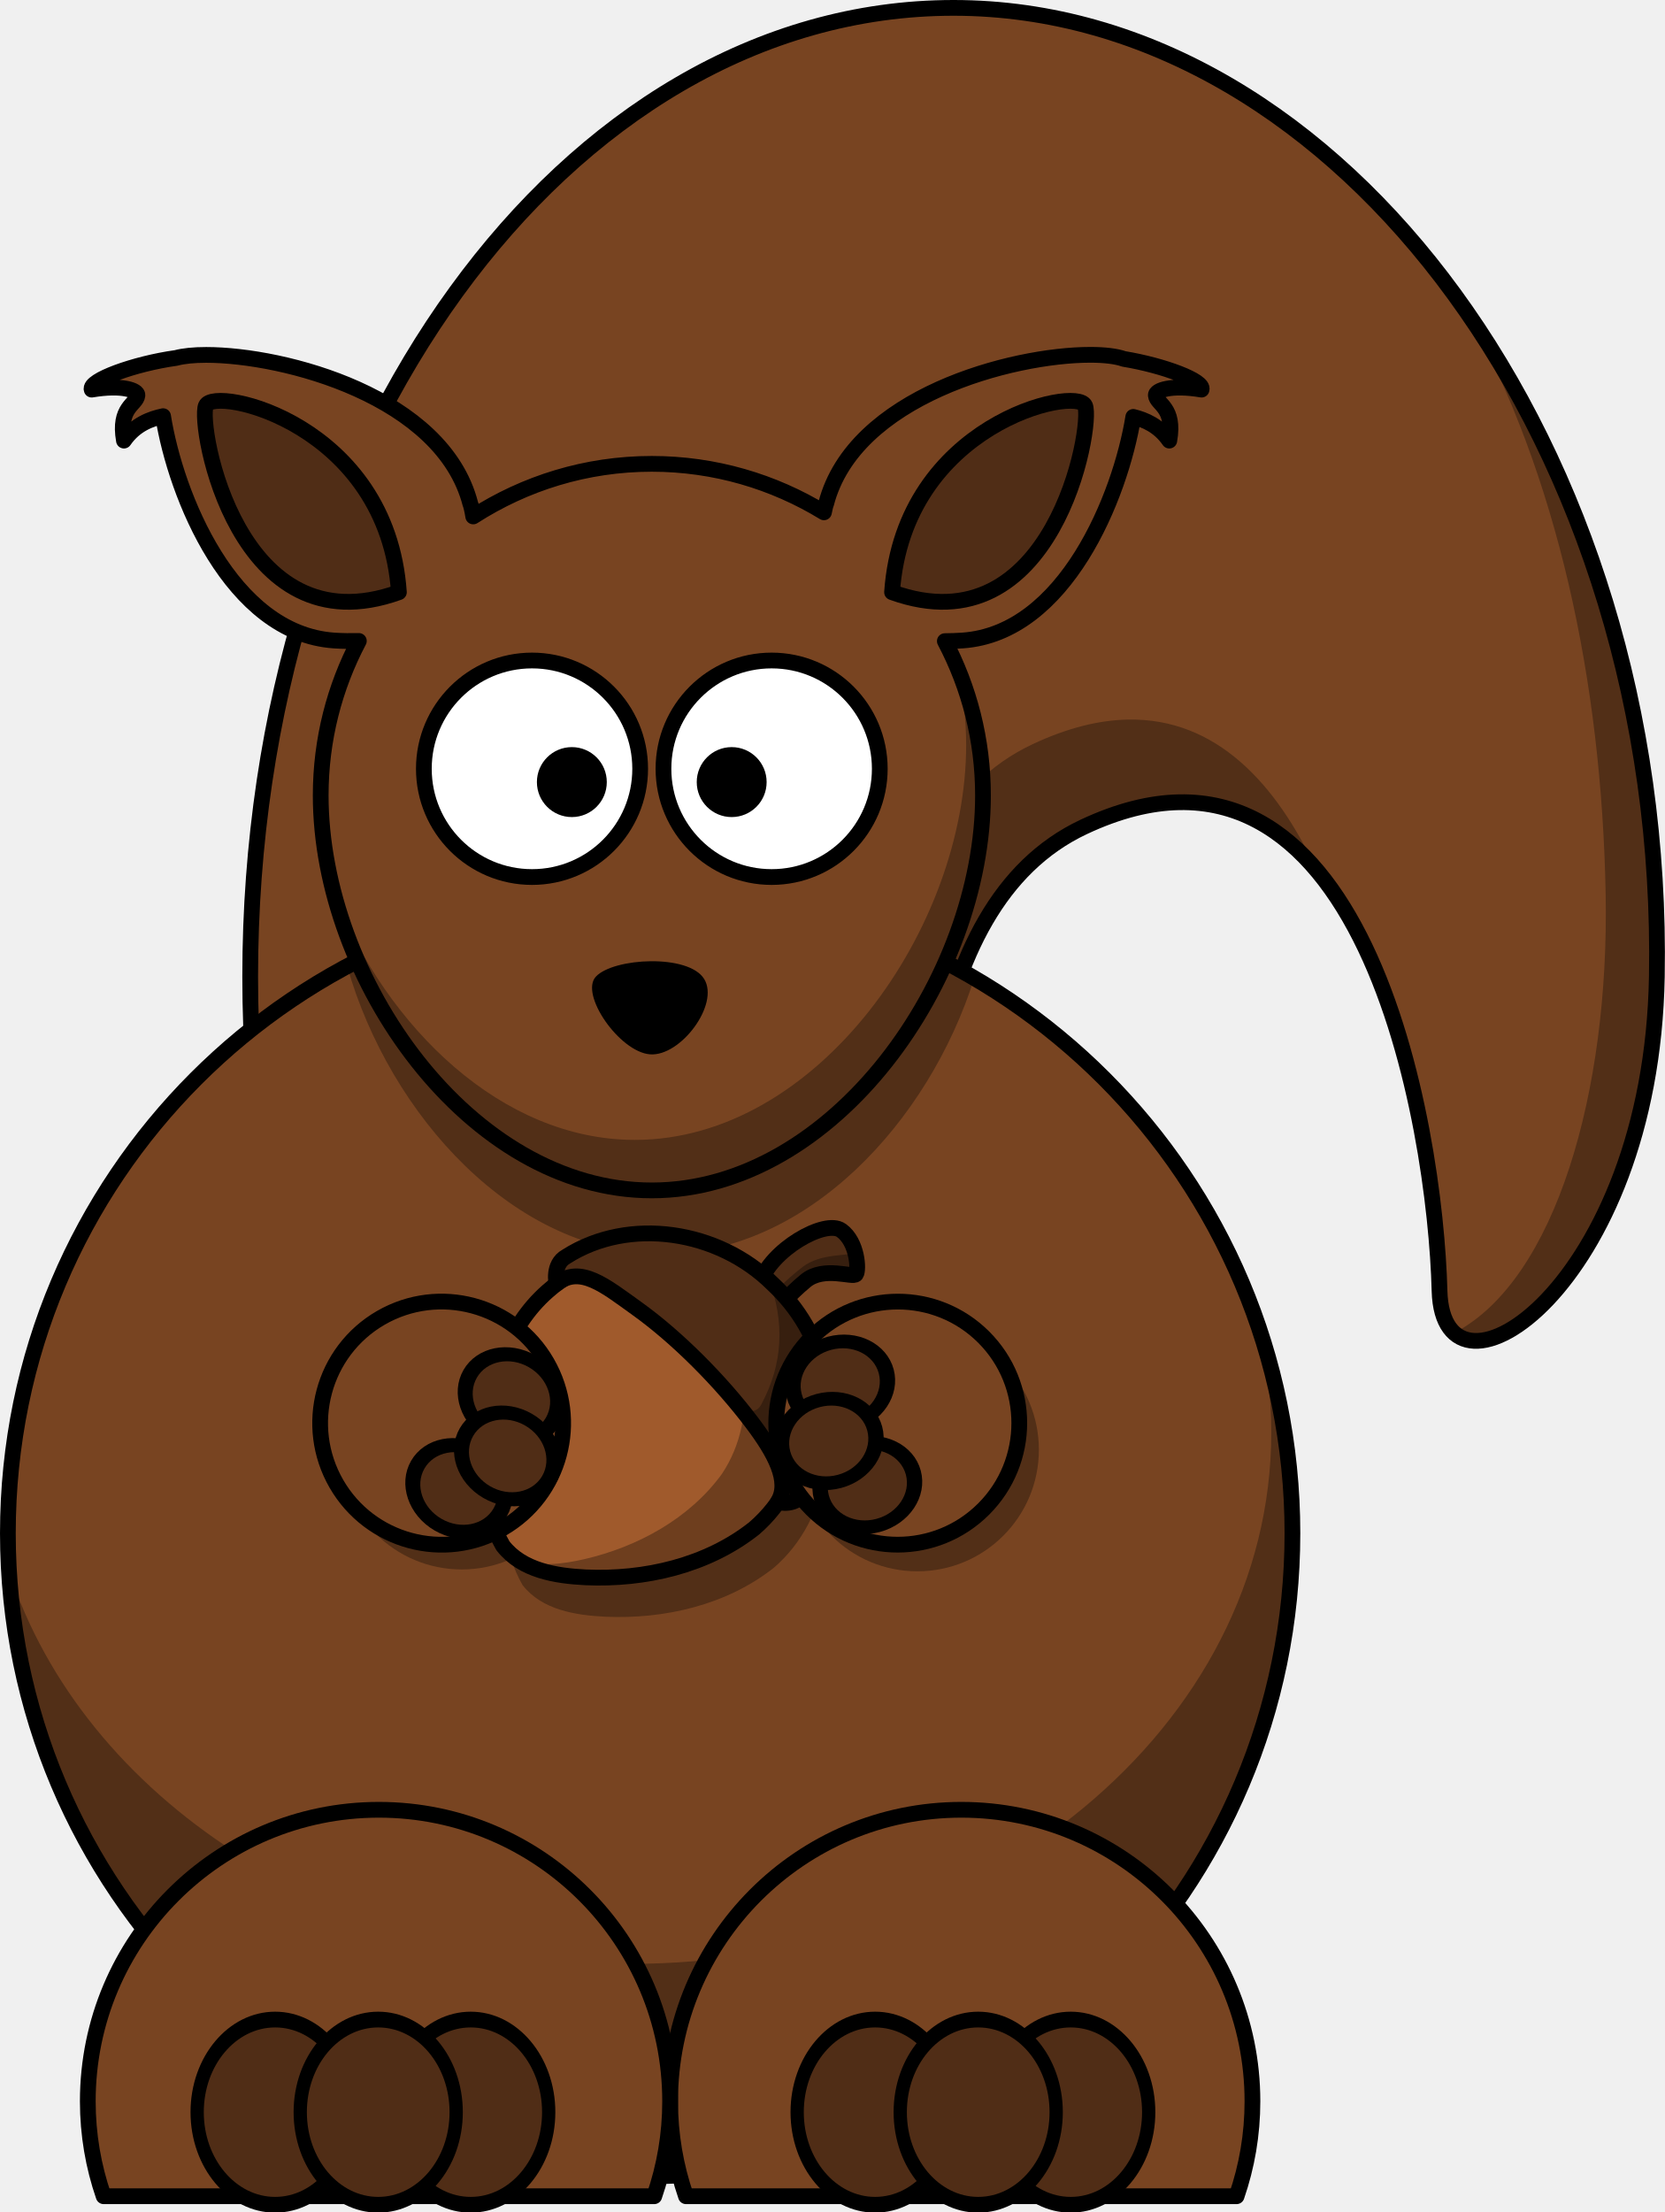
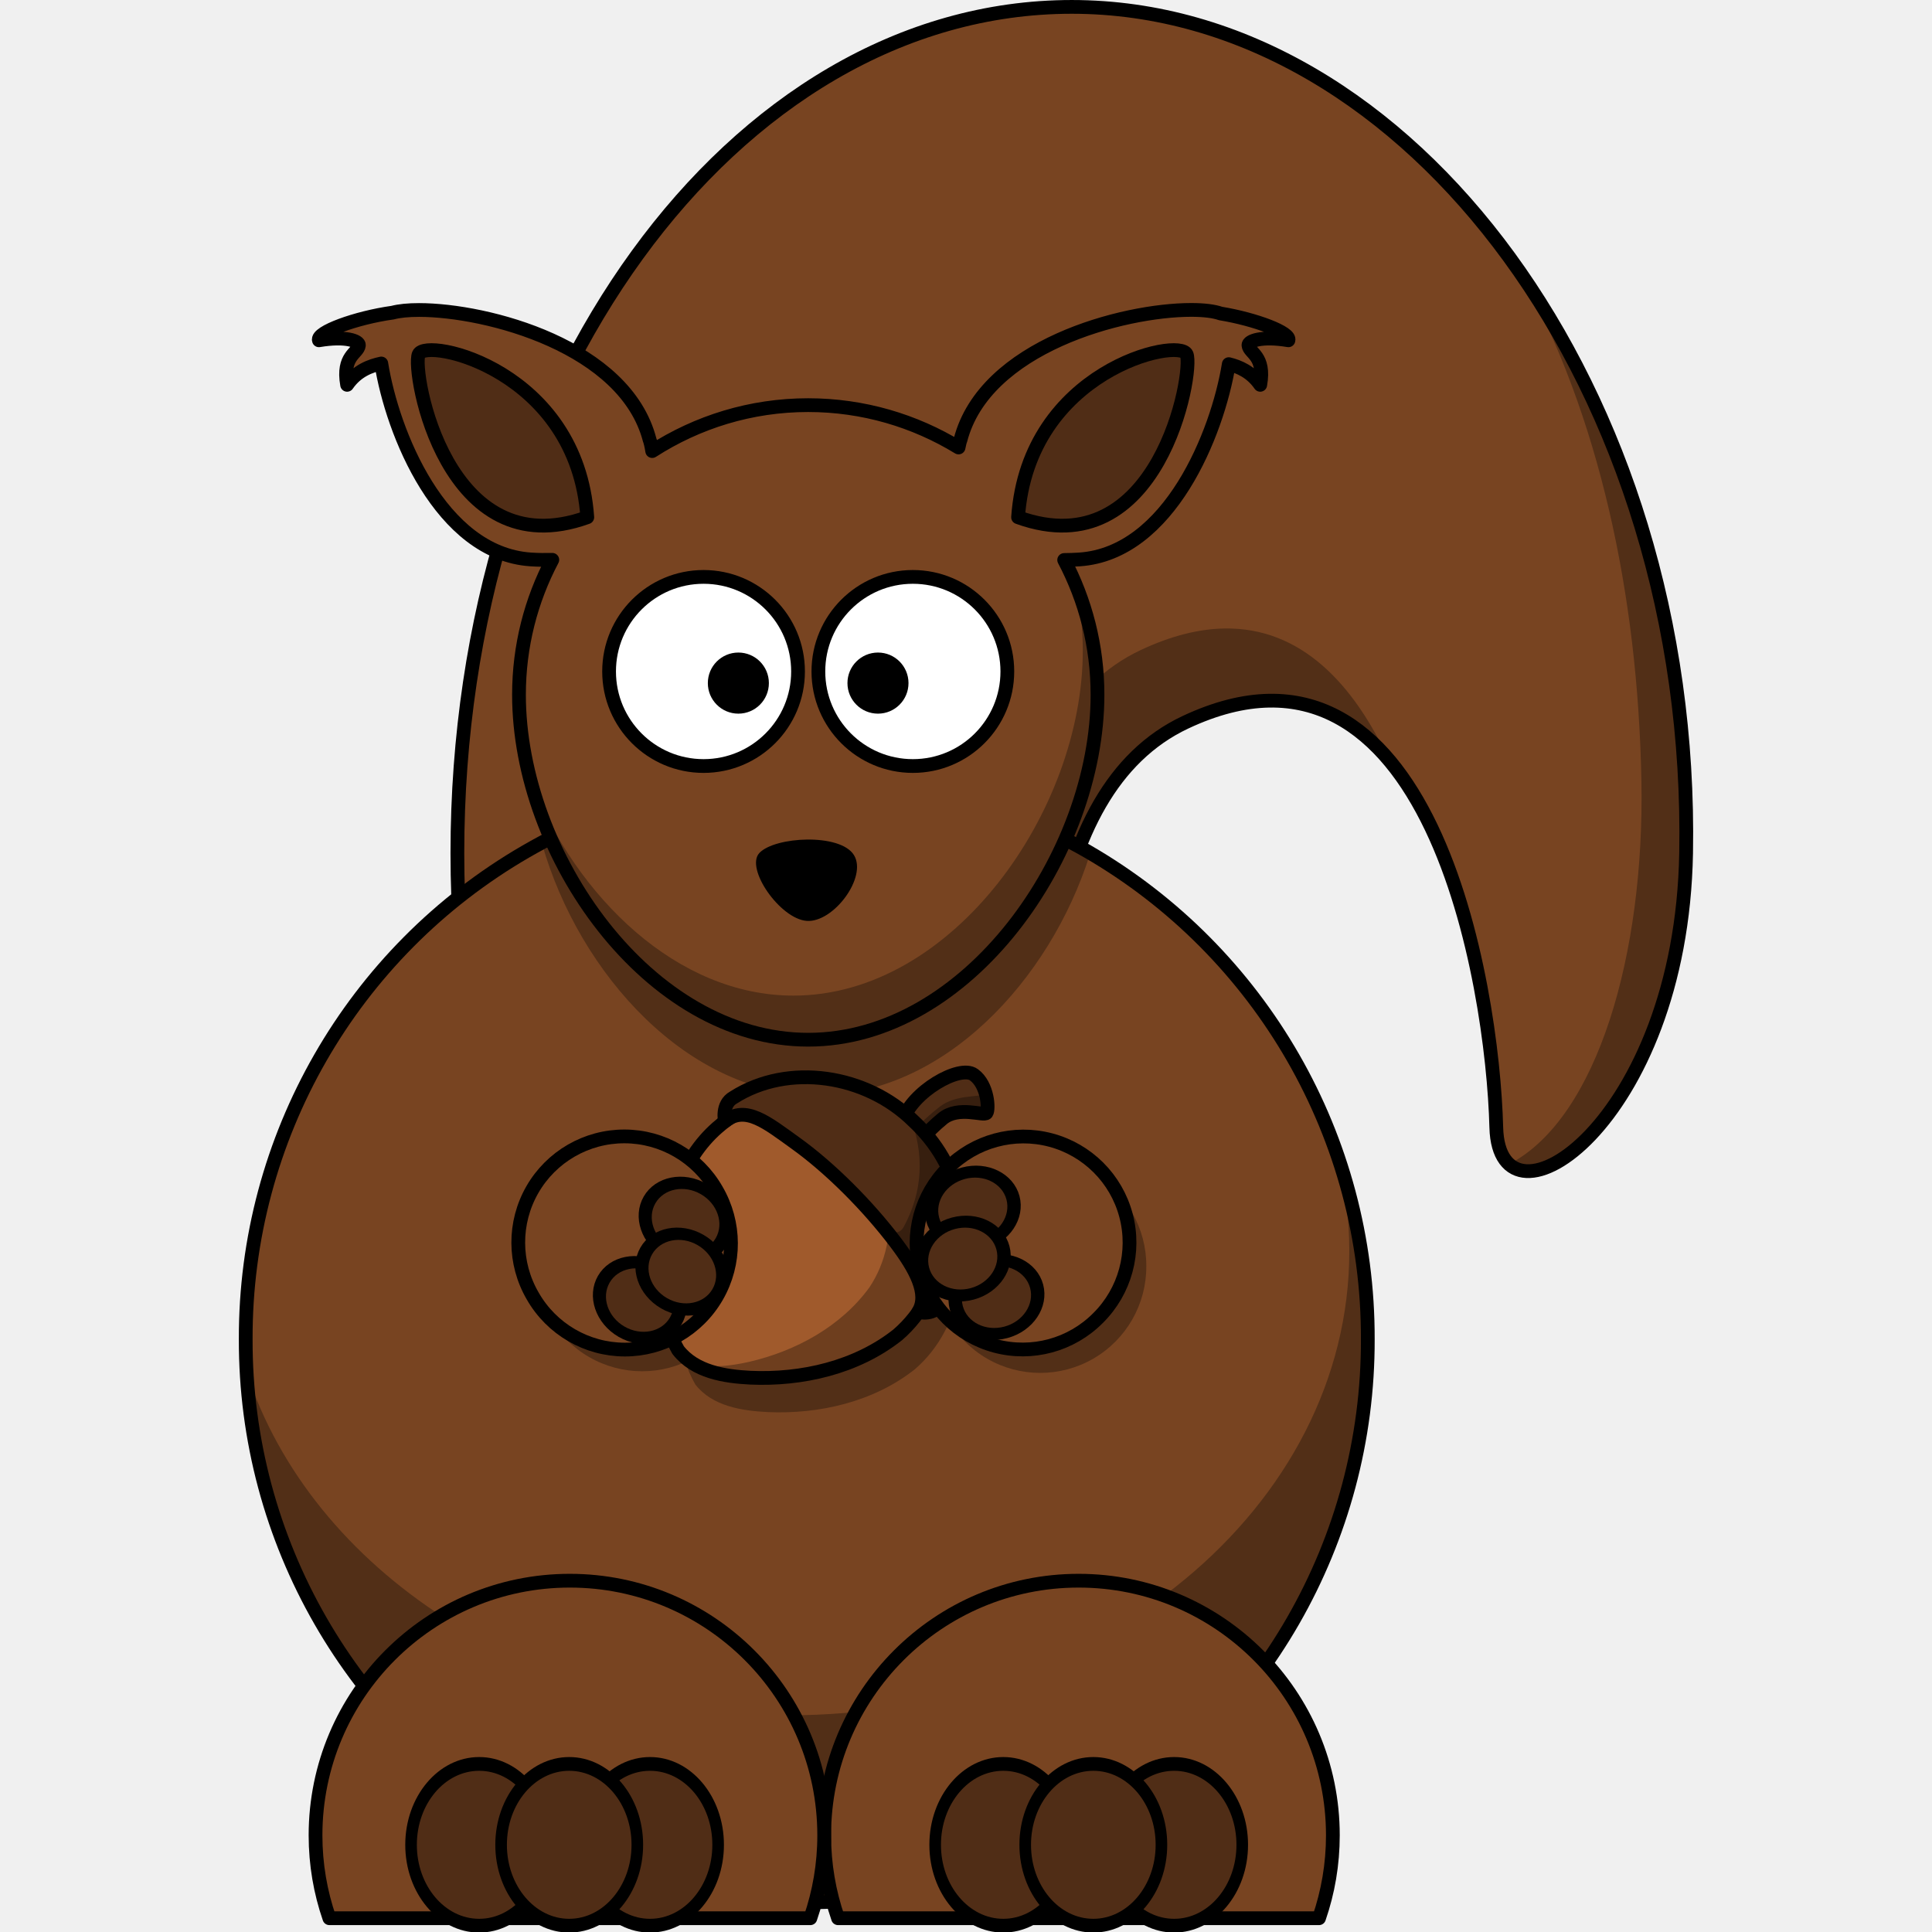
- <svg xmlns="http://www.w3.org/2000/svg" version="1.0" width="422.919" height="561.827" id="svg2">
+ <svg xmlns="http://www.w3.org/2000/svg" version="1.0" width="561.83" height="561.83" id="svg2">
  <defs id="defs4" />
-   <g transform="translate(-141.256,-219.7982)" id="layer1">
-     <path d="M 562.126,467.853 C 560.738,546.723 507.801,581.005 506.927,547.698 C 505.851,505.584 487.713,396.343 416.512,429.84 C 331.361,469.899 408.122,713.909 383.467,713.909 C 284.847,713.909 204.808,603.676 204.808,467.853 C 204.808,332.031 284.847,221.798 383.467,221.798 C 482.087,221.798 564.486,333.758 562.126,467.853 z" id="path3584" style="fill:#784421;fill-opacity:1;fill-rule:nonzero;stroke:#000000;stroke-width:4;stroke-linecap:round;stroke-linejoin:round;stroke-miterlimit:4;stroke-opacity:1" />
-     <path d="M 513.875,299.062 C 536.751,340.446 548.098,392.353 549.125,446.844 C 550.074,497.179 536.361,544.725 510.938,558.188 C 522.812,561.995 560.737,546.713 562.125,467.844 C 563.266,403.026 544.601,343.392 513.875,299.062 z M 427.781,402.562 C 420.469,402.699 412.4,404.657 403.5,408.844 C 318.349,448.903 395.124,692.906 370.469,692.906 C 319.677,692.906 273.82,663.665 241.281,616.75 C 273.927,675.774 325.476,713.906 383.469,713.906 C 408.124,713.906 331.349,469.903 416.5,429.844 C 442.897,417.425 462.011,424.625 475.656,440.75 C 465.476,418.792 450.177,402.145 427.781,402.562 z" id="path3604" style="fill:#000000;fill-opacity:0.314;fill-rule:nonzero;stroke:none;stroke-width:4;stroke-linecap:round;stroke-linejoin:round;stroke-miterlimit:4;stroke-opacity:1" />
-     <path d="M 513.69,561.965 A 121.498,121.498 0 1 1 270.694,561.965 A 121.498,121.498 0 1 1 513.69,561.965 z" transform="matrix(1.342838,0,0,1.344026,-220.2425,-146.0597)" id="path2385" style="fill:#784421;fill-opacity:1;fill-rule:nonzero;stroke:#000000;stroke-width:2.977;stroke-linecap:round;stroke-linejoin:round;stroke-miterlimit:4;stroke-dasharray:none;stroke-opacity:1" />
-     <path d="M 306.402,445.942 C 289.045,445.942 272.327,448.68 256.633,453.712 C 270.751,450.412 285.641,448.63 301.03,448.63 C 343.246,448.63 381.745,461.906 410.724,483.701 C 382.438,460.125 346.061,445.942 306.402,445.942 z M 460.912,556.656 C 463.053,565.376 464.185,574.38 464.185,583.621 C 464.185,658.138 391.09,718.611 301.03,718.611 C 225.719,718.611 162.301,676.33 143.541,618.901 C 148.542,704.549 219.583,772.54 306.402,772.54 C 396.462,772.54 469.557,699.381 469.557,609.241 C 469.557,590.851 466.52,573.155 460.912,556.656 z" id="path3276" style="fill:#000000;fill-opacity:0.314;fill-rule:nonzero;stroke:none;stroke-width:4;stroke-linecap:round;stroke-linejoin:round;stroke-miterlimit:4;stroke-dasharray:none;stroke-opacity:1" />
-     <path d="M 306.402,445.942 C 278.577,445.942 252.371,452.91 229.44,465.22 C 240.301,503.186 272.034,538.302 309.507,538.302 C 345.989,538.302 377.084,505.035 388.735,468.244 C 364.564,454.068 336.422,445.942 306.402,445.942 z" id="path3236" style="fill:#000000;fill-opacity:0.314;fill-rule:nonzero;stroke:none;stroke-width:4;stroke-linecap:round;stroke-linejoin:round;stroke-miterlimit:4;stroke-dasharray:none;stroke-opacity:1" />
-     <path d="M 418.193,309.919 C 398.383,309.924 358.142,320.462 351.098,347.79 C 350.992,348.003 350.776,348.764 350.554,349.925 C 337.808,342.14 322.829,337.612 306.815,337.612 C 290.102,337.612 274.562,342.547 261.465,350.97 C 261.196,349.264 260.873,348.059 260.739,347.79 C 253.695,320.462 213.458,309.948 193.645,309.942 C 190.486,309.941 187.875,310.212 185.973,310.714 C 175.337,312.195 163.7,316.439 164.546,318.757 C 172.35,317.433 176.295,318.954 176.167,320.21 C 175.929,322.569 171.225,323.198 172.74,331.706 C 175.592,327.576 179.564,326.164 182.682,325.504 C 185.884,345.585 199.883,380.662 226.08,382.48 C 228.326,382.636 230.432,382.634 232.412,382.593 C 226.229,394.312 222.72,407.661 222.72,421.827 C 222.72,468.298 260.385,522.148 306.815,522.148 C 353.245,522.148 390.955,468.298 390.955,421.827 C 390.955,407.675 387.436,394.349 381.263,382.639 C 382.69,382.626 384.202,382.588 385.758,382.48 C 411.874,380.668 425.874,345.796 429.133,325.685 C 432.108,326.419 435.667,327.922 438.28,331.706 C 439.795,323.198 435.091,322.569 434.853,320.21 C 434.725,318.954 438.67,317.433 446.474,318.757 C 447.275,316.562 436.886,312.632 426.75,310.964 C 424.824,310.282 421.863,309.918 418.193,309.919 z" id="path3573" style="fill:#784421;fill-opacity:1;fill-rule:evenodd;stroke:#000000;stroke-width:4;stroke-linecap:butt;stroke-linejoin:round;stroke-miterlimit:4;stroke-dasharray:none;stroke-opacity:1" />
-     <path d="M 338.892,559.285 C 324.954,545.341 300.139,544.626 285.383,557.743 C 274.989,566.846 270.846,580.837 269.49,594.087 C 268.529,603.643 269.099,613.885 274.001,622.399 C 278.916,628.72 287.485,630.054 295.008,630.43 C 309.996,631.099 325.837,627.483 337.825,617.993 C 352.263,605.602 355.625,582.529 345.025,566.722 C 343.298,564.017 341.208,561.528 338.892,559.285 z" id="path3619" style="fill:#000000;fill-opacity:0.314;fill-rule:nonzero;stroke:none;stroke-width:4;stroke-linecap:round;stroke-linejoin:round;stroke-miterlimit:4;stroke-opacity:1" />
-     <path d="M 440.036,422.841 A 49.103,49.103 0 1 1 341.83,422.841 A 49.103,49.103 0 1 1 440.036,422.841 z" transform="matrix(0.6283794,0,0,0.6289354,12.8815,321.6006)" id="path3242" style="fill:#000000;fill-opacity:0.314;fill-rule:nonzero;stroke:none;stroke-width:8.548;stroke-linecap:round;stroke-linejoin:round;stroke-miterlimit:4;stroke-dasharray:none;stroke-opacity:1" />
-     <path d="M 333.892,549.285 C 319.954,535.341 295.139,534.626 280.383,547.743 C 269.989,556.846 265.846,570.837 264.49,584.087 C 263.529,593.643 264.099,603.885 269.001,612.399 C 273.916,618.72 282.485,620.054 290.008,620.43 C 304.996,621.099 320.837,617.483 332.825,607.993 C 347.263,595.602 350.625,572.529 340.025,556.722 C 338.298,554.017 336.208,551.528 333.892,549.285 z" id="path2383" style="fill:#a05a2c;fill-opacity:1;fill-rule:nonzero;stroke:#000000;stroke-width:4;stroke-linecap:round;stroke-linejoin:round;stroke-miterlimit:4;stroke-opacity:1" />
-     <path d="M 302.455,538.521 C 305.422,539.226 308.299,540.32 310.99,541.835 C 313.603,543.251 316.07,544.94 318.275,546.911 C 331.612,558.305 334.364,579.608 324.626,594.174 C 316.343,605.561 303.175,612.688 289.704,615.808 C 284.24,617.042 278.02,617.894 272.702,615.869 C 277.616,619.253 284.127,620.141 290.004,620.435 C 304.992,621.103 320.835,617.483 332.823,607.993 C 347.261,595.602 350.627,572.526 340.027,556.719 C 338.3,554.015 336.21,551.526 333.894,549.283 C 325.739,541.124 313.863,537.502 302.455,538.521 z" id="path3250" style="fill:#000000;fill-opacity:0.314;fill-rule:nonzero;stroke:none;stroke-width:4;stroke-linecap:round;stroke-linejoin:round;stroke-miterlimit:4;stroke-opacity:1" />
-     <path d="M 334.265,545.778 C 337.011,537.245 350.882,529.347 354.992,532.322 C 359.101,535.297 359.418,542.38 358.692,543.427 C 357.966,544.474 350.552,541.26 345.873,545.126 C 341.195,548.993 338.855,552.295 338.855,552.295 L 334.265,545.778 z" id="path3239" style="fill:#502d16;fill-opacity:1;fill-rule:evenodd;stroke:#000000;stroke-width:4;stroke-linecap:butt;stroke-linejoin:miter;stroke-miterlimit:4;stroke-dasharray:none;stroke-opacity:1" />
-     <path d="M 357.817,536.025 C 357.907,536.959 357.776,537.733 357.529,538.029 C 356.816,538.885 349.713,538.046 345.155,541.577 C 340.596,545.107 338.299,547.81 338.299,547.81 L 334.664,544.755 C 334.519,545.096 334.371,545.436 334.26,545.779 L 338.853,552.296 C 338.853,552.296 341.196,548.989 345.875,545.122 C 350.553,541.255 357.966,544.471 358.692,543.424 C 359.19,542.706 359.19,539.15 357.817,536.025 z" id="path3263" style="fill:#000000;fill-opacity:0.314;fill-rule:evenodd;stroke:none;stroke-width:4;stroke-linecap:butt;stroke-linejoin:miter;stroke-miterlimit:4;stroke-dasharray:none;stroke-opacity:1" />
-     <path d="M 337.457,545.825 C 323.772,532.275 301.079,528.769 285.118,538.943 C 281.506,540.929 282.605,545.921 282.637,545.839 C 288.669,541.072 294.917,546.32 303.134,552.213 C 313.184,559.421 324.23,570.477 332.34,581.23 C 338.016,588.754 342.082,596.144 338.828,601.309 C 338.996,601.361 343.722,602.693 345.878,598.293 C 356.76,577.777 350.608,558.075 337.457,545.825 z" id="path3201" style="fill:#502d16;fill-opacity:1;fill-rule:nonzero;stroke:#000000;stroke-width:4;stroke-linecap:round;stroke-linejoin:round;stroke-miterlimit:4;stroke-opacity:1" />
-     <path d="M 336.385,544.317 C 340.719,555.578 340.152,566.232 334.643,576.513 C 333.394,578.846 331.475,578.091 329.858,578.056 C 330.708,579.115 331.54,580.178 332.337,581.234 C 338.013,588.759 342.081,596.145 338.828,601.311 C 338.995,601.363 343.722,602.696 345.878,598.296 C 355.844,579.504 351.475,559.054 336.385,544.317 z" id="path3269" style="fill:#000000;fill-opacity:0.314;fill-rule:nonzero;stroke:none;stroke-width:4;stroke-linecap:round;stroke-linejoin:round;stroke-miterlimit:4;stroke-opacity:1" />
-     <path d="M 440.036,422.841 A 49.103,49.103 0 1 1 341.83,422.841 A 49.103,49.103 0 1 1 440.036,422.841 z" transform="matrix(0.5441925,-0.3141897,0.3144677,0.544674,-92.27004,473.7782)" id="path3159" style="fill:#784421;fill-opacity:1;fill-rule:nonzero;stroke:#000000;stroke-width:6.363;stroke-linecap:round;stroke-linejoin:round;stroke-miterlimit:4;stroke-dasharray:none;stroke-opacity:1" />
-     <path d="M 440.036,422.841 A 49.103,49.103 0 1 1 341.83,422.841 A 49.103,49.103 0 1 1 440.036,422.841 z" transform="matrix(0.6283794,0,0,0.6289354,128.6416,322.0759)" id="path3244" style="fill:#000000;fill-opacity:0.314;fill-rule:nonzero;stroke:none;stroke-width:8.548;stroke-linecap:round;stroke-linejoin:round;stroke-miterlimit:4;stroke-dasharray:none;stroke-opacity:1" />
-     <path d="M 440.036,422.841 A 49.103,49.103 0 1 1 341.83,422.841 A 49.103,49.103 0 1 1 440.036,422.841 z" transform="matrix(0.4443313,0.4443313,-0.4447245,0.4447245,383.6474,219.5101)" id="path3161" style="fill:#784421;fill-opacity:1;fill-rule:nonzero;stroke:#000000;stroke-width:6.363;stroke-linecap:round;stroke-linejoin:round;stroke-miterlimit:4;stroke-dasharray:none;stroke-opacity:1" />
-     <path d="M 385.461,679.466 C 344.631,679.466 311.479,712.648 311.479,753.514 C 311.479,761.963 312.9,770.056 315.508,777.622 L 455.373,777.622 C 457.981,770.056 459.401,761.963 459.401,753.514 C 459.401,712.648 426.292,679.466 385.461,679.466 z" id="path3163" style="fill:#784421;fill-opacity:1;fill-rule:nonzero;stroke:#000000;stroke-width:4;stroke-linecap:round;stroke-linejoin:round;stroke-miterlimit:4;stroke-dasharray:none;stroke-opacity:1" />
-     <path d="M 237.497,679.466 C 196.667,679.466 163.557,712.648 163.557,753.514 C 163.557,761.963 164.978,770.056 167.586,777.622 L 307.451,777.622 C 310.059,770.056 311.479,761.963 311.479,753.514 C 311.479,712.648 278.328,679.466 237.497,679.466 z" id="path3165" style="fill:#784421;fill-opacity:1;fill-rule:nonzero;stroke:#000000;stroke-width:4;stroke-linecap:round;stroke-linejoin:round;stroke-miterlimit:4;stroke-dasharray:none;stroke-opacity:1" />
-     <path d="M 371.418,413.398 A 9.443,9.443 0 1 1 352.532,413.398 A 9.443,9.443 0 1 1 371.418,413.398 z" transform="matrix(2.909482,0,0,2.912057,-776.7616,-788.7806)" id="path3177" style="fill:#ffffff;fill-opacity:1;fill-rule:nonzero;stroke:#000000;stroke-width:1.374;stroke-linecap:round;stroke-linejoin:round;stroke-miterlimit:4;stroke-dasharray:none;stroke-opacity:1" />
-     <path d="M 371.418,413.398 A 9.443,9.443 0 1 1 352.532,413.398 A 9.443,9.443 0 1 1 371.418,413.398 z" transform="matrix(2.909482,0,0,2.912057,-715.8967,-788.7806)" id="path3179" style="fill:#ffffff;fill-opacity:1;fill-rule:nonzero;stroke:#000000;stroke-width:1.374;stroke-linecap:round;stroke-linejoin:round;stroke-miterlimit:4;stroke-dasharray:none;stroke-opacity:1" />
-     <path d="M 377.083,426.933 A 6.61,6.61 0 1 1 363.863,426.933 A 6.61,6.61 0 1 1 377.083,426.933 z" transform="matrix(1.342838,0,0,1.344026,-210.968,-155.3668)" id="path3181" style="fill:#000000;fill-opacity:1;fill-rule:nonzero;stroke:none;stroke-width:4;stroke-linecap:round;stroke-linejoin:round;stroke-miterlimit:4;stroke-dasharray:none;stroke-opacity:1" />
-     <path d="M 377.083,426.933 A 6.61,6.61 0 1 1 363.863,426.933 A 6.61,6.61 0 1 1 377.083,426.933 z" transform="matrix(1.342838,0,0,1.344026,-170.3672,-155.3668)" id="path3183" style="fill:#000000;fill-opacity:1;fill-rule:nonzero;stroke:none;stroke-width:4;stroke-linecap:round;stroke-linejoin:round;stroke-miterlimit:4;stroke-dasharray:none;stroke-opacity:1" />
-     <path d="M 292.627,467.846 C 297.11,463.06 316.143,462.021 320.123,468.444 C 324.103,474.868 314.146,488.188 306.375,487.589 C 298.627,486.993 288.432,472.324 292.627,467.846 z" id="path3192" style="fill:#000000;fill-opacity:1;fill-rule:evenodd;stroke:none;stroke-width:1px;stroke-linecap:butt;stroke-linejoin:miter;stroke-opacity:1" />
-     <path d="M 242.584,370.214 C 239.625,327.487 195.667,317.757 193.554,322.833 C 191.441,327.91 201.585,385.021 242.584,370.214 z" id="path3216" style="fill:#502d16;fill-opacity:1;fill-rule:evenodd;stroke:#000000;stroke-width:4;stroke-linecap:butt;stroke-linejoin:round;stroke-miterlimit:4;stroke-dasharray:none;stroke-opacity:1" />
-     <path d="M 367.856,370.214 C 370.814,327.487 414.772,317.757 416.886,322.833 C 418.999,327.91 408.855,385.021 367.856,370.214 z" id="path3218" style="fill:#502d16;fill-opacity:1;fill-rule:evenodd;stroke:#000000;stroke-width:4;stroke-linecap:butt;stroke-linejoin:round;stroke-miterlimit:4;stroke-dasharray:none;stroke-opacity:1" />
-     <path d="M 354,671.862 A 17.5,17.5 0 1 1 319,671.862 A 17.5,17.5 0 1 1 354,671.862 z" transform="matrix(1.131821,0,0,1.344026,-169.7135,-146.7318)" id="path3220" style="fill:#502d16;fill-opacity:1;fill-rule:nonzero;stroke:#000000;stroke-width:2.977;stroke-linecap:round;stroke-linejoin:round;stroke-miterlimit:4;stroke-dasharray:none;stroke-opacity:1" />
-     <path d="M 354,671.862 A 17.5,17.5 0 1 1 319,671.862 A 17.5,17.5 0 1 1 354,671.862 z" transform="matrix(1.131821,0,0,1.344026,-120.0285,-146.7318)" id="path3224" style="fill:#502d16;fill-opacity:1;fill-rule:nonzero;stroke:#000000;stroke-width:2.977;stroke-linecap:round;stroke-linejoin:round;stroke-miterlimit:4;stroke-dasharray:none;stroke-opacity:1" />
-     <path d="M 354,671.862 A 17.5,17.5 0 1 1 319,671.862 A 17.5,17.5 0 1 1 354,671.862 z" transform="matrix(1.131821,0,0,1.344026,-143.5281,-146.7318)" id="path3222" style="fill:#502d16;fill-opacity:1;fill-rule:nonzero;stroke:#000000;stroke-width:2.977;stroke-linecap:round;stroke-linejoin:round;stroke-miterlimit:4;stroke-dasharray:none;stroke-opacity:1" />
-     <path d="M 354,671.862 A 17.5,17.5 0 1 1 319,671.862 A 17.5,17.5 0 1 1 354,671.862 z" transform="matrix(1.131821,0,0,1.344026,-17.30134,-146.7318)" id="path3226" style="fill:#502d16;fill-opacity:1;fill-rule:nonzero;stroke:#000000;stroke-width:2.977;stroke-linecap:round;stroke-linejoin:round;stroke-miterlimit:4;stroke-dasharray:none;stroke-opacity:1" />
-     <path d="M 354,671.862 A 17.5,17.5 0 1 1 319,671.862 A 17.5,17.5 0 1 1 354,671.862 z" transform="matrix(1.131821,0,0,1.344026,32.38367,-146.7318)" id="path3228" style="fill:#502d16;fill-opacity:1;fill-rule:nonzero;stroke:#000000;stroke-width:2.977;stroke-linecap:round;stroke-linejoin:round;stroke-miterlimit:4;stroke-dasharray:none;stroke-opacity:1" />
-     <path d="M 354,671.862 A 17.5,17.5 0 1 1 319,671.862 A 17.5,17.5 0 1 1 354,671.862 z" transform="matrix(1.131821,0,0,1.344026,8.884003,-146.7318)" id="path3230" style="fill:#502d16;fill-opacity:1;fill-rule:nonzero;stroke:#000000;stroke-width:2.977;stroke-linecap:round;stroke-linejoin:round;stroke-miterlimit:4;stroke-dasharray:none;stroke-opacity:1" />
-     <path d="M 384.328,389.241 C 385.86,395.577 386.678,402.217 386.678,409.023 C 386.678,455.494 348.971,509.321 302.541,509.321 C 268.7,509.321 239.547,480.709 226.209,447.202 C 236.538,485.889 268.724,522.173 306.821,522.173 C 353.251,522.173 390.959,468.304 390.959,421.833 C 390.959,410.27 388.598,399.27 384.37,389.241 L 384.328,389.241 z" id="path3246" style="fill:#000000;fill-opacity:0.314;fill-rule:nonzero;stroke:none;stroke-width:4;stroke-linecap:round;stroke-linejoin:round;stroke-miterlimit:4;stroke-dasharray:none;stroke-opacity:1" />
-     <path d="M 354,671.862 A 17.5,17.5 0 1 1 319,671.862 A 17.5,17.5 0 1 1 354,671.862 z" transform="matrix(0.3032692,-0.5257427,0.5983439,0.3457597,-246.201,542.466)" id="path3264" style="fill:#502d16;fill-opacity:1;fill-rule:nonzero;stroke:#000000;stroke-width:5.67;stroke-linecap:round;stroke-linejoin:round;stroke-miterlimit:4;stroke-dasharray:none;stroke-opacity:1" />
-     <path d="M 354,671.862 A 17.5,17.5 0 1 1 319,671.862 A 17.5,17.5 0 1 1 354,671.862 z" transform="matrix(0.3032692,-0.5257427,0.5983439,0.3457597,-232.888,519.3868)" id="path3266" style="fill:#502d16;fill-opacity:1;fill-rule:nonzero;stroke:#000000;stroke-width:5.67;stroke-linecap:round;stroke-linejoin:round;stroke-miterlimit:4;stroke-dasharray:none;stroke-opacity:1" />
-     <path d="M 354,671.862 A 17.5,17.5 0 1 1 319,671.862 A 17.5,17.5 0 1 1 354,671.862 z" transform="matrix(0.3032692,-0.5257427,0.5983439,0.3457597,-233.8348,534.1976)" id="path3268" style="fill:#502d16;fill-opacity:1;fill-rule:nonzero;stroke:#000000;stroke-width:5.67;stroke-linecap:round;stroke-linejoin:round;stroke-miterlimit:4;stroke-dasharray:none;stroke-opacity:1" />
-     <path d="M 354,671.862 A 17.5,17.5 0 1 1 319,671.862 A 17.5,17.5 0 1 1 354,671.862 z" transform="matrix(-0.1568634,-0.5863203,-0.667445,0.1791154,862.7939,673.9359)" id="path3270" style="fill:#502d16;fill-opacity:1;fill-rule:nonzero;stroke:#000000;stroke-width:5.67;stroke-linecap:round;stroke-linejoin:round;stroke-miterlimit:4;stroke-dasharray:none;stroke-opacity:1" />
-     <path d="M 354,671.862 A 17.5,17.5 0 1 1 319,671.862 A 17.5,17.5 0 1 1 354,671.862 z" transform="matrix(-0.1568634,-0.5863203,-0.667445,0.1791154,855.9079,648.1975)" id="path3272" style="fill:#502d16;fill-opacity:1;fill-rule:nonzero;stroke:#000000;stroke-width:5.67;stroke-linecap:round;stroke-linejoin:round;stroke-miterlimit:4;stroke-dasharray:none;stroke-opacity:1" />
-     <path d="M 354,671.862 A 17.5,17.5 0 1 1 319,671.862 A 17.5,17.5 0 1 1 354,671.862 z" transform="matrix(-0.1568634,-0.5863203,-0.667445,0.1791154,852.9891,662.7487)" id="path3274" style="fill:#502d16;fill-opacity:1;fill-rule:nonzero;stroke:#000000;stroke-width:5.67;stroke-linecap:round;stroke-linejoin:round;stroke-miterlimit:4;stroke-dasharray:none;stroke-opacity:1" />
+   <g transform="translate(-71.80066,-219.7954)" id="layer1">
+     <path d="m 562.126,467.853 c -1.388,78.869 -54.325,113.151 -55.199,79.844 -1.075,-42.114 -19.214,-151.354 -90.415,-117.858 -85.151,40.06 -8.39,284.069 -33.045,284.069 -98.62,0 -178.659,-110.233 -178.659,-246.055 0,-135.823 80.039,-246.055 178.659,-246.055 98.62,0 181.019,111.96 178.659,246.055 z" id="path3584" style="fill:#784421;fill-opacity:1;fill-rule:nonzero;stroke:#000000;stroke-width:4;stroke-linecap:round;stroke-linejoin:round;stroke-miterlimit:4;stroke-opacity:1" />
+     <path d="m 513.875,299.062 c 22.877,41.383 34.223,93.29 35.25,147.781 0.949,50.335 -12.764,97.881 -38.188,111.344 11.874,3.807 49.799,-11.475 51.188,-90.344 1.141,-64.817 -17.524,-124.452 -48.25,-168.781 z m -86.094,103.5 c -7.312,0.136 -15.381,2.094 -24.281,6.281 -85.151,40.06 -8.376,284.062 -33.031,284.062 -50.791,10e-6 -96.649,-29.241 -129.188,-76.156 32.645,59.024 84.195,97.156 142.188,97.156 24.655,0 -52.12,-244.003 33.031,-284.062 26.397,-12.418 45.511,-5.218 59.156,10.906 -10.18,-21.958 -25.479,-38.605 -47.875,-38.188 z" id="path3604" style="fill:#000000;fill-opacity:0.314;fill-rule:nonzero;stroke:none" />
+     <path d="m 513.69,561.965 a 121.498,121.498 0 1 1 -242.995,0 121.498,121.498 0 1 1 242.995,0 z" transform="matrix(1.342838,0,0,1.344026,-220.2425,-146.0597)" id="path2385" style="fill:#784421;fill-opacity:1;fill-rule:nonzero;stroke:#000000;stroke-width:2.977;stroke-linecap:round;stroke-linejoin:round;stroke-miterlimit:4;stroke-opacity:1;stroke-dasharray:none" />
+     <path d="m 306.402,445.942 c -17.357,0 -34.074,2.738 -49.769,7.77 14.118,-3.3 29.008,-5.082 44.398,-5.082 42.215,0 80.715,13.276 109.693,35.071 -28.285,-23.576 -64.663,-37.759 -104.322,-37.759 z m 154.51,110.714 c 2.141,8.72 3.273,17.724 3.273,26.965 10e-6,74.518 -73.095,134.991 -163.155,134.991 -75.312,2e-5 -138.73,-42.282 -157.49,-99.71 5.001,85.648 76.042,153.639 162.861,153.639 90.06,0 163.155,-73.16 163.155,-163.299 0,-18.39 -3.037,-36.086 -8.645,-52.585 z" id="path3276" style="fill:#000000;fill-opacity:0.314;fill-rule:nonzero;stroke:none" />
+     <path d="m 306.402,445.942 c -27.825,0 -54.031,6.968 -76.961,19.278 10.86,37.966 42.593,73.081 80.067,73.081 36.482,2e-5 67.577,-33.266 79.227,-70.057 -24.171,-14.177 -52.313,-22.302 -82.333,-22.302 z" id="path3236" style="fill:#000000;fill-opacity:0.314;fill-rule:nonzero;stroke:none" />
+     <path d="m 418.193,309.919 c -19.81,0.005 -60.051,10.542 -67.094,37.87 -0.107,0.214 -0.322,0.975 -0.545,2.135 -12.746,-7.785 -27.724,-12.313 -43.738,-12.313 -16.713,-1e-5 -32.253,4.935 -45.35,13.358 -0.269,-1.706 -0.592,-2.912 -0.726,-3.18 -7.044,-27.328 -47.281,-37.842 -67.094,-37.848 -3.158,-9.6e-4 -5.769,0.27 -7.672,0.772 -10.636,1.48 -22.273,5.725 -21.427,8.042 7.803,-1.324 11.748,0.197 11.621,1.454 -0.239,2.359 -4.942,2.988 -3.427,11.495 2.852,-4.13 6.824,-5.542 9.942,-6.202 3.203,20.082 17.202,55.158 43.398,56.976 2.247,0.156 4.352,0.154 6.333,0.114 -6.183,11.718 -9.692,25.068 -9.692,39.234 0,46.471 37.665,100.322 84.095,100.322 46.43,-10e-6 84.14,-53.851 84.14,-100.322 -1e-5,-14.152 -3.519,-27.478 -9.692,-39.188 1.427,-0.012 2.939,-0.051 4.494,-0.159 26.116,-1.812 40.117,-36.683 43.375,-56.794 2.975,0.733 6.534,2.236 9.147,6.02 1.515,-8.508 -3.189,-9.137 -3.427,-11.495 -0.127,-1.257 3.818,-2.778 11.621,-1.454 0.801,-2.194 -9.588,-6.124 -19.724,-7.792 -1.926,-0.682 -4.887,-1.046 -8.557,-1.045 z" id="path3573" style="fill:#784421;fill-opacity:1;fill-rule:evenodd;stroke:#000000;stroke-width:4;stroke-linecap:butt;stroke-linejoin:round;stroke-miterlimit:4;stroke-opacity:1;stroke-dasharray:none" />
+     <path d="m 338.892,559.285 c -13.938,-13.945 -38.753,-14.659 -53.51,-1.542 -10.393,9.102 -14.536,23.094 -15.892,36.344 -0.961,9.556 -0.391,19.798 4.511,28.312 4.915,6.322 13.485,7.655 21.007,8.032 14.988,0.668 30.829,-2.947 42.817,-12.437 14.438,-12.391 17.8,-35.464 7.2,-51.271 -1.727,-2.705 -3.817,-5.194 -6.133,-7.437 z" id="path3619" style="fill:#000000;fill-opacity:0.314;fill-rule:nonzero;stroke:none" />
+     <path d="m 440.036,422.841 a 49.103,49.103 0 1 1 -98.205,0 49.103,49.103 0 1 1 98.205,0 z" transform="matrix(0.6283794,0,0,0.6289354,12.8815,321.6006)" id="path3242" style="fill:#000000;fill-opacity:0.314;fill-rule:nonzero;stroke:none" />
+     <path d="m 333.892,549.285 c -13.938,-13.945 -38.753,-14.659 -53.51,-1.542 -10.393,9.102 -14.536,23.094 -15.892,36.344 -0.961,9.556 -0.391,19.798 4.511,28.312 4.915,6.322 13.485,7.655 21.007,8.032 14.988,0.668 30.829,-2.947 42.817,-12.437 14.438,-12.391 17.8,-35.464 7.2,-51.271 -1.727,-2.705 -3.817,-5.194 -6.133,-7.437 z" id="path2383" style="fill:#a05a2c;fill-opacity:1;fill-rule:nonzero;stroke:#000000;stroke-width:4;stroke-linecap:round;stroke-linejoin:round;stroke-miterlimit:4;stroke-opacity:1" />
+     <path d="m 302.455,538.521 c 2.967,0.705 5.844,1.798 8.535,3.314 2.613,1.416 5.08,3.104 7.285,5.076 13.336,11.395 16.089,32.697 6.351,47.264 -8.283,11.386 -21.452,18.514 -34.922,21.633 -5.464,1.234 -11.684,2.086 -17.002,0.061 4.913,3.385 11.425,4.272 17.301,4.566 14.988,0.668 30.831,-2.952 42.819,-12.442 14.438,-12.391 17.804,-35.467 7.204,-51.274 -1.727,-2.705 -3.817,-5.193 -6.133,-7.436 -8.155,-8.159 -20.031,-11.781 -31.439,-10.762 z" id="path3250" style="fill:#000000;fill-opacity:0.314;fill-rule:nonzero;stroke:none" />
+     <path d="m 334.265,545.778 c 2.747,-8.534 16.618,-16.431 20.727,-13.456 4.109,2.975 4.427,10.058 3.7,11.105 -0.726,1.047 -8.14,-2.167 -12.819,1.699 -4.678,3.867 -7.018,7.168 -7.018,7.168 l -4.59,-6.516 z" id="path3239" style="fill:#502d16;fill-opacity:1;fill-rule:evenodd;stroke:#000000;stroke-width:4;stroke-linecap:butt;stroke-linejoin:miter;stroke-miterlimit:4;stroke-opacity:1;stroke-dasharray:none" />
+     <path d="m 357.817,536.025 c 0.089,0.934 -0.041,1.708 -0.288,2.004 -0.714,0.856 -7.816,0.017 -12.374,3.548 -4.559,3.531 -6.856,6.233 -6.856,6.233 l -3.635,-3.055 c -0.145,0.341 -0.293,0.681 -0.404,1.025 l 4.593,6.516 c 0,0 2.343,-3.307 7.022,-7.173 4.678,-3.867 12.091,-0.651 12.817,-1.698 0.498,-0.718 0.498,-4.274 -0.875,-7.399 z" id="path3263" style="fill:#000000;fill-opacity:0.314;fill-rule:evenodd;stroke:none" />
+     <path d="m 337.457,545.825 c -13.686,-13.551 -36.378,-17.056 -52.339,-6.882 -3.612,1.986 -2.513,6.978 -2.481,6.895 6.032,-4.767 12.281,0.481 20.497,6.375 10.05,7.208 21.096,18.263 29.206,29.016 5.676,7.525 9.741,14.914 6.488,20.079 0.167,0.052 4.894,1.384 7.05,-3.016 10.881,-20.516 4.73,-40.218 -8.421,-52.468 z" id="path3201" style="fill:#502d16;fill-opacity:1;fill-rule:nonzero;stroke:#000000;stroke-width:4;stroke-linecap:round;stroke-linejoin:round;stroke-miterlimit:4;stroke-opacity:1" />
+     <path d="m 336.385,544.317 c 4.334,11.261 3.767,21.915 -1.741,32.196 -1.249,2.332 -3.168,1.578 -4.785,1.543 0.85,1.058 1.682,2.122 2.479,3.178 5.676,7.525 9.745,14.911 6.491,20.077 0.167,0.052 4.894,1.385 7.05,-3.015 9.967,-18.792 5.597,-39.242 -9.493,-53.978 z" id="path3269" style="fill:#000000;fill-opacity:0.314;fill-rule:nonzero;stroke:none" />
+     <path d="m 440.036,422.841 a 49.103,49.103 0 1 1 -98.205,0 49.103,49.103 0 1 1 98.205,0 z" transform="matrix(0.5441925,-0.3141897,0.3144677,0.544674,-92.27004,473.7782)" id="path3159" style="fill:#784421;fill-opacity:1;fill-rule:nonzero;stroke:#000000;stroke-width:6.363;stroke-linecap:round;stroke-linejoin:round;stroke-miterlimit:4;stroke-opacity:1;stroke-dasharray:none" />
+     <path d="m 440.036,422.841 a 49.103,49.103 0 1 1 -98.205,0 49.103,49.103 0 1 1 98.205,0 z" transform="matrix(0.6283794,0,0,0.6289354,128.6416,322.0759)" id="path3244" style="fill:#000000;fill-opacity:0.314;fill-rule:nonzero;stroke:none" />
+     <path d="m 440.036,422.841 a 49.103,49.103 0 1 1 -98.205,0 49.103,49.103 0 1 1 98.205,0 z" transform="matrix(0.4443313,0.4443313,-0.4447245,0.4447245,383.6474,219.5101)" id="path3161" style="fill:#784421;fill-opacity:1;fill-rule:nonzero;stroke:#000000;stroke-width:6.363;stroke-linecap:round;stroke-linejoin:round;stroke-miterlimit:4;stroke-opacity:1;stroke-dasharray:none" />
+     <path d="m 385.461,679.466 c -40.83,0 -73.982,33.181 -73.982,74.047 0,8.449 1.42,16.542 4.029,24.108 l 139.865,0 c 2.608,-7.566 4.029,-15.659 4.029,-24.108 0,-40.866 -33.11,-74.047 -73.94,-74.047 z" id="path3163" style="fill:#784421;fill-opacity:1;fill-rule:nonzero;stroke:#000000;stroke-width:4;stroke-linecap:round;stroke-linejoin:round;stroke-miterlimit:4;stroke-opacity:1;stroke-dasharray:none" />
+     <path d="m 237.497,679.466 c -40.83,0 -73.94,33.181 -73.94,74.047 0,8.449 1.42,16.542 4.029,24.108 l 139.865,0 c 2.608,-7.566 4.029,-15.659 4.029,-24.108 0,-40.866 -33.152,-74.047 -73.982,-74.047 z" id="path3165" style="fill:#784421;fill-opacity:1;fill-rule:nonzero;stroke:#000000;stroke-width:4;stroke-linecap:round;stroke-linejoin:round;stroke-miterlimit:4;stroke-opacity:1;stroke-dasharray:none" />
+     <path d="m 371.418,413.398 a 9.443,9.443 0 1 1 -18.886,0 9.443,9.443 0 1 1 18.886,0 z" transform="matrix(2.909482,0,0,2.912057,-776.7616,-788.7806)" id="path3177" style="fill:#ffffff;fill-opacity:1;fill-rule:nonzero;stroke:#000000;stroke-width:1.374;stroke-linecap:round;stroke-linejoin:round;stroke-miterlimit:4;stroke-opacity:1;stroke-dasharray:none" />
+     <path d="m 371.418,413.398 a 9.443,9.443 0 1 1 -18.886,0 9.443,9.443 0 1 1 18.886,0 z" transform="matrix(2.909482,0,0,2.912057,-715.8967,-788.7806)" id="path3179" style="fill:#ffffff;fill-opacity:1;fill-rule:nonzero;stroke:#000000;stroke-width:1.374;stroke-linecap:round;stroke-linejoin:round;stroke-miterlimit:4;stroke-opacity:1;stroke-dasharray:none" />
+     <path d="m 377.083,426.933 a 6.61,6.61 0 1 1 -13.22,0 6.61,6.61 0 1 1 13.22,0 z" transform="matrix(1.342838,0,0,1.344026,-210.968,-155.3668)" id="path3181" style="fill:#000000;fill-opacity:1;fill-rule:nonzero;stroke:none" />
+     <path d="m 377.083,426.933 a 6.61,6.61 0 1 1 -13.22,0 6.61,6.61 0 1 1 13.22,0 z" transform="matrix(1.342838,0,0,1.344026,-170.3672,-155.3668)" id="path3183" style="fill:#000000;fill-opacity:1;fill-rule:nonzero;stroke:none" />
+     <path d="m 292.627,467.846 c 4.483,-4.786 23.516,-5.826 27.496,0.598 3.98,6.424 -5.977,19.743 -13.748,19.145 -7.748,-0.597 -17.942,-15.265 -13.748,-19.743 z" id="path3192" style="fill:#000000;fill-opacity:1;fill-rule:evenodd;stroke:none" />
+     <path d="m 242.584,370.214 c -2.959,-42.728 -46.917,-52.458 -49.03,-47.381 -2.113,5.077 8.031,62.188 49.03,47.381 z" id="path3216" style="fill:#502d16;fill-opacity:1;fill-rule:evenodd;stroke:#000000;stroke-width:4;stroke-linecap:butt;stroke-linejoin:round;stroke-miterlimit:4;stroke-opacity:1;stroke-dasharray:none" />
+     <path d="m 367.856,370.214 c 2.959,-42.728 46.917,-52.458 49.03,-47.381 2.113,5.077 -8.031,62.188 -49.03,47.381 z" id="path3218" style="fill:#502d16;fill-opacity:1;fill-rule:evenodd;stroke:#000000;stroke-width:4;stroke-linecap:butt;stroke-linejoin:round;stroke-miterlimit:4;stroke-opacity:1;stroke-dasharray:none" />
+     <path d="m 354,671.862 a 17.5,17.5 0 1 1 -35,0 17.5,17.5 0 1 1 35,0 z" transform="matrix(1.131821,0,0,1.344026,-169.7135,-146.7318)" id="path3220" style="fill:#502d16;fill-opacity:1;fill-rule:nonzero;stroke:#000000;stroke-width:2.977;stroke-linecap:round;stroke-linejoin:round;stroke-miterlimit:4;stroke-opacity:1;stroke-dasharray:none" />
+     <path d="m 354,671.862 a 17.5,17.5 0 1 1 -35,0 17.5,17.5 0 1 1 35,0 z" transform="matrix(1.131821,0,0,1.344026,-120.0285,-146.7318)" id="path3224" style="fill:#502d16;fill-opacity:1;fill-rule:nonzero;stroke:#000000;stroke-width:2.977;stroke-linecap:round;stroke-linejoin:round;stroke-miterlimit:4;stroke-opacity:1;stroke-dasharray:none" />
+     <path d="m 354,671.862 a 17.5,17.5 0 1 1 -35,0 17.5,17.5 0 1 1 35,0 z" transform="matrix(1.131821,0,0,1.344026,-143.5281,-146.7318)" id="path3222" style="fill:#502d16;fill-opacity:1;fill-rule:nonzero;stroke:#000000;stroke-width:2.977;stroke-linecap:round;stroke-linejoin:round;stroke-miterlimit:4;stroke-opacity:1;stroke-dasharray:none" />
+     <path d="m 354,671.862 a 17.5,17.5 0 1 1 -35,0 17.5,17.5 0 1 1 35,0 z" transform="matrix(1.131821,0,0,1.344026,-17.30134,-146.7318)" id="path3226" style="fill:#502d16;fill-opacity:1;fill-rule:nonzero;stroke:#000000;stroke-width:2.977;stroke-linecap:round;stroke-linejoin:round;stroke-miterlimit:4;stroke-opacity:1;stroke-dasharray:none" />
+     <path d="m 354,671.862 a 17.5,17.5 0 1 1 -35,0 17.5,17.5 0 1 1 35,0 z" transform="matrix(1.131821,0,0,1.344026,32.38367,-146.7318)" id="path3228" style="fill:#502d16;fill-opacity:1;fill-rule:nonzero;stroke:#000000;stroke-width:2.977;stroke-linecap:round;stroke-linejoin:round;stroke-miterlimit:4;stroke-opacity:1;stroke-dasharray:none" />
+     <path d="m 354,671.862 a 17.5,17.5 0 1 1 -35,0 17.5,17.5 0 1 1 35,0 z" transform="matrix(1.131821,0,0,1.344026,8.884003,-146.7318)" id="path3230" style="fill:#502d16;fill-opacity:1;fill-rule:nonzero;stroke:#000000;stroke-width:2.977;stroke-linecap:round;stroke-linejoin:round;stroke-miterlimit:4;stroke-opacity:1;stroke-dasharray:none" />
+     <path d="m 384.328,389.241 c 1.532,6.337 2.35,12.976 2.35,19.782 0,46.471 -37.707,100.298 -84.137,100.298 -33.841,-2e-5 -62.994,-28.612 -76.332,-62.119 10.329,38.687 42.515,74.971 80.612,74.971 46.43,2e-5 84.137,-53.869 84.137,-100.34 0,-11.564 -2.361,-22.563 -6.588,-32.593 l -0.042,0 z" id="path3246" style="fill:#000000;fill-opacity:0.314;fill-rule:nonzero;stroke:none" />
+     <path d="m 354,671.862 a 17.5,17.5 0 1 1 -35,0 17.5,17.5 0 1 1 35,0 z" transform="matrix(0.3032692,-0.5257427,0.5983439,0.3457597,-246.201,542.466)" id="path3264" style="fill:#502d16;fill-opacity:1;fill-rule:nonzero;stroke:#000000;stroke-width:5.67;stroke-linecap:round;stroke-linejoin:round;stroke-miterlimit:4;stroke-opacity:1;stroke-dasharray:none" />
+     <path d="m 354,671.862 a 17.5,17.5 0 1 1 -35,0 17.5,17.5 0 1 1 35,0 z" transform="matrix(0.3032692,-0.5257427,0.5983439,0.3457597,-232.888,519.3868)" id="path3266" style="fill:#502d16;fill-opacity:1;fill-rule:nonzero;stroke:#000000;stroke-width:5.67;stroke-linecap:round;stroke-linejoin:round;stroke-miterlimit:4;stroke-opacity:1;stroke-dasharray:none" />
+     <path d="m 354,671.862 a 17.5,17.5 0 1 1 -35,0 17.5,17.5 0 1 1 35,0 z" transform="matrix(0.3032692,-0.5257427,0.5983439,0.3457597,-233.8348,534.1976)" id="path3268" style="fill:#502d16;fill-opacity:1;fill-rule:nonzero;stroke:#000000;stroke-width:5.67;stroke-linecap:round;stroke-linejoin:round;stroke-miterlimit:4;stroke-opacity:1;stroke-dasharray:none" />
+     <path d="m 354,671.862 a 17.5,17.5 0 1 1 -35,0 17.5,17.5 0 1 1 35,0 z" transform="matrix(-0.1568634,-0.5863203,-0.667445,0.1791154,862.7939,673.9359)" id="path3270" style="fill:#502d16;fill-opacity:1;fill-rule:nonzero;stroke:#000000;stroke-width:5.67;stroke-linecap:round;stroke-linejoin:round;stroke-miterlimit:4;stroke-opacity:1;stroke-dasharray:none" />
+     <path d="m 354,671.862 a 17.5,17.5 0 1 1 -35,0 17.5,17.5 0 1 1 35,0 z" transform="matrix(-0.1568634,-0.5863203,-0.667445,0.1791154,855.9079,648.1975)" id="path3272" style="fill:#502d16;fill-opacity:1;fill-rule:nonzero;stroke:#000000;stroke-width:5.67;stroke-linecap:round;stroke-linejoin:round;stroke-miterlimit:4;stroke-opacity:1;stroke-dasharray:none" />
+     <path d="m 354,671.862 a 17.5,17.5 0 1 1 -35,0 17.5,17.5 0 1 1 35,0 z" transform="matrix(-0.1568634,-0.5863203,-0.667445,0.1791154,852.9891,662.7487)" id="path3274" style="fill:#502d16;fill-opacity:1;fill-rule:nonzero;stroke:#000000;stroke-width:5.67;stroke-linecap:round;stroke-linejoin:round;stroke-miterlimit:4;stroke-opacity:1;stroke-dasharray:none" />
  </g>
</svg>
